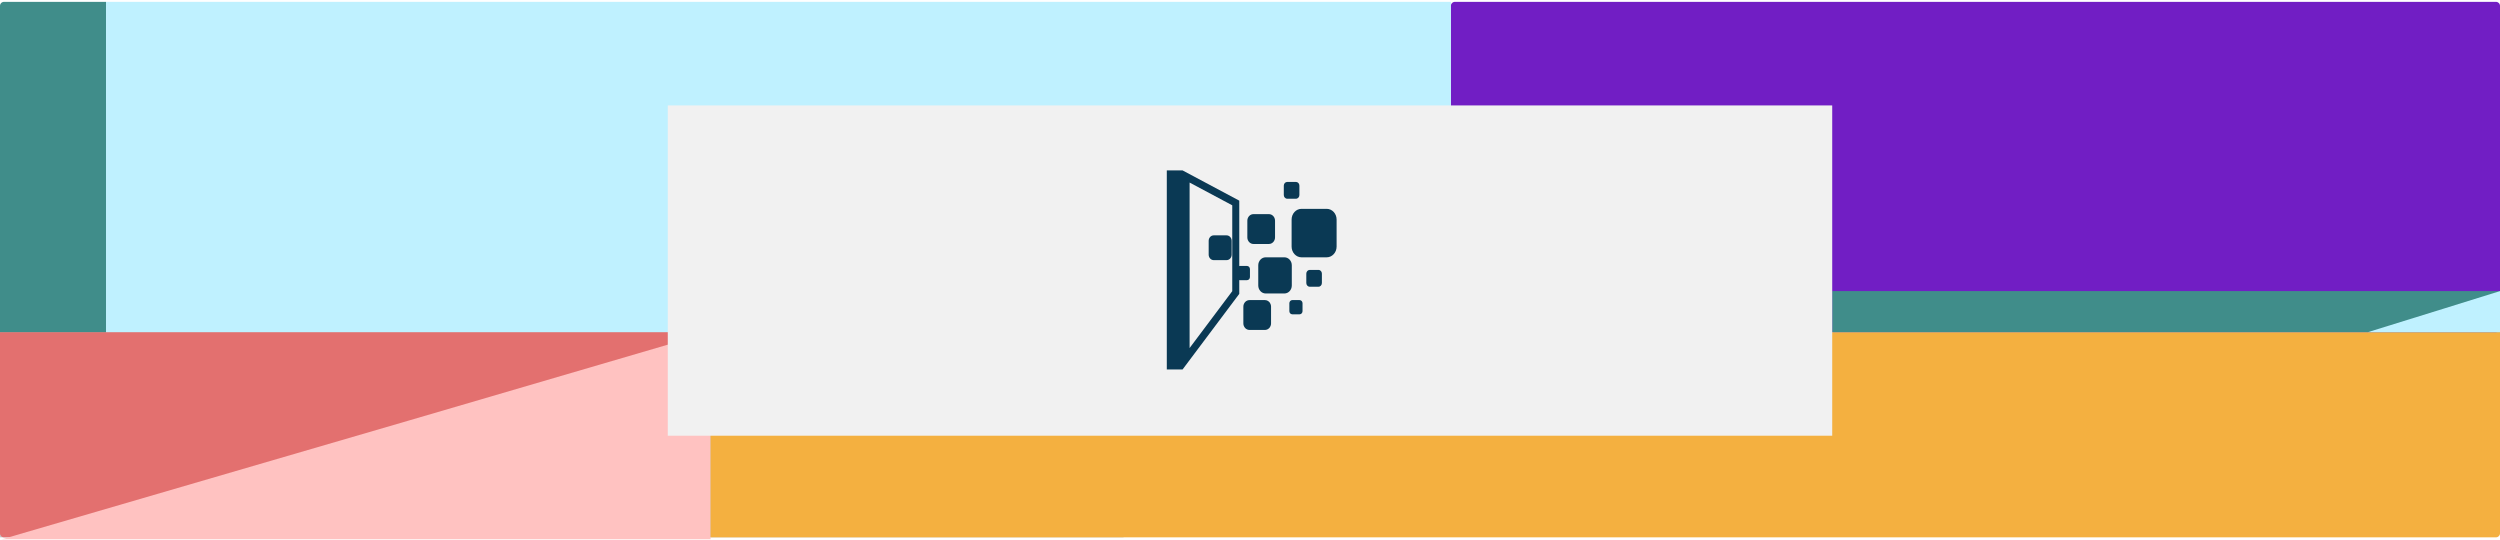
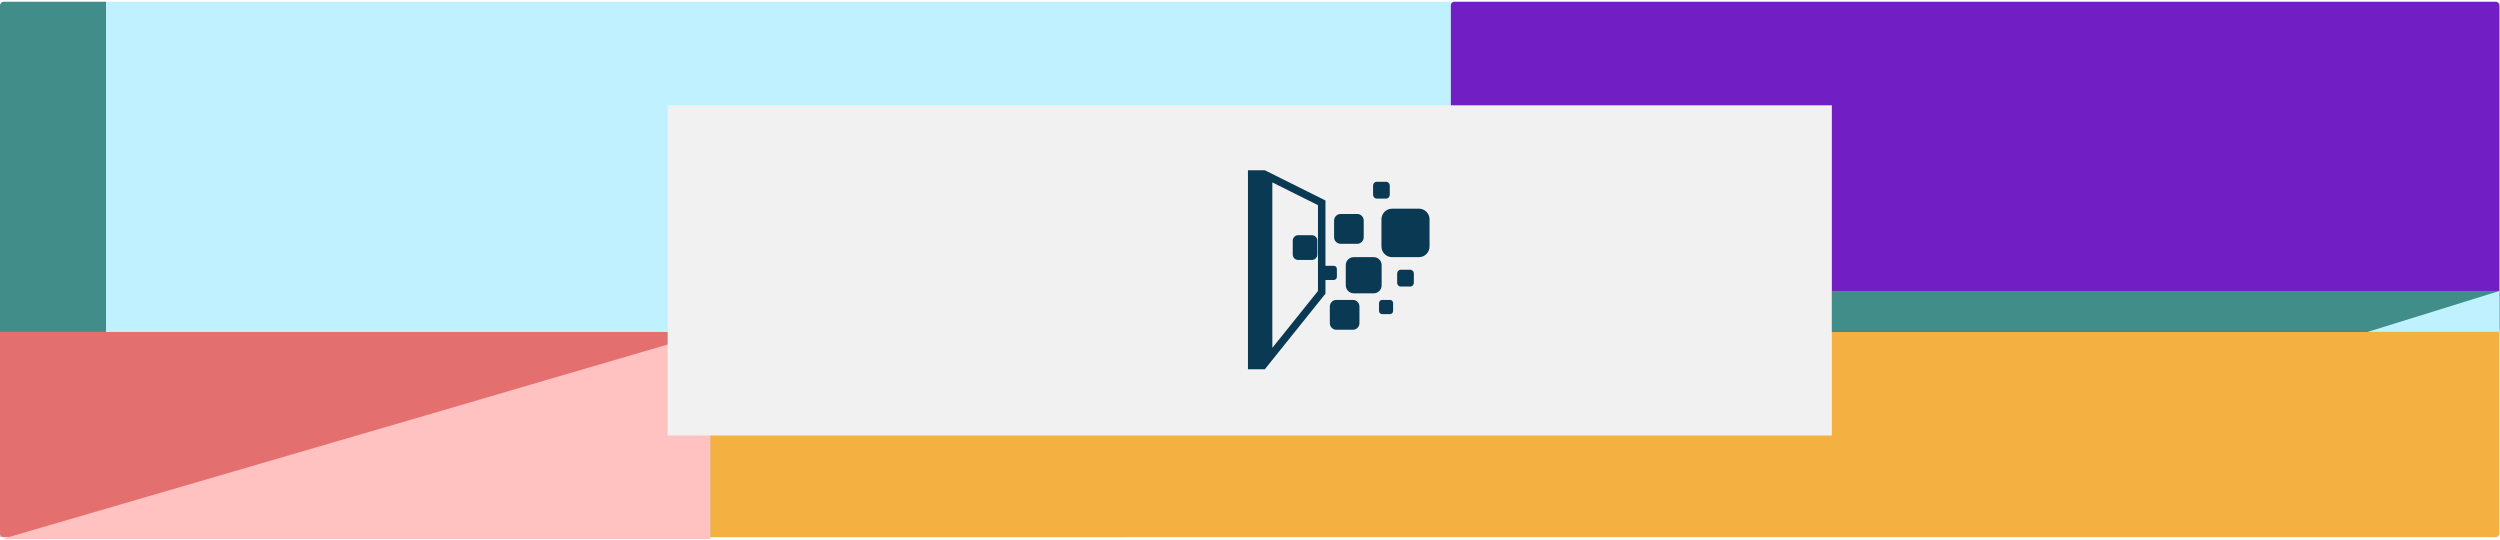
- <svg xmlns="http://www.w3.org/2000/svg" width="1247" height="269" viewBox="0 0 1247 269" fill="none">
-   <rect y="51.614" width="560.408" height="216.411" fill="#C4C4C4" />
-   <path d="M0 165.669H353.502V268.025H2C0.895 268.025 0 267.13 0 266.025V165.669Z" fill="#E3706F" />
-   <path d="M204.294 209.655L354.43 165.669V269H0.928L204.294 209.655Z" fill="#FFC2C1" />
-   <path d="M354.43 165.669H1247V266.025C1247 267.13 1246.1 268.025 1245 268.025H354.43V165.669Z" fill="#F4B040" />
-   <path d="M0 2.924C0 1.819 0.895 0.924 2 0.924H52.886V165.669H0V2.924Z" fill="#408D8A" />
-   <path d="M723.705 2.924C723.705 1.819 724.601 0.924 725.705 0.924H1245C1246.1 0.924 1247 1.819 1247 2.924V163.669C1247 164.773 1246.1 165.669 1245 165.669H725.705C724.601 165.669 723.705 164.773 723.705 163.669V2.924Z" fill="#711EC4" />
-   <rect x="52.886" y="0.924" width="670.819" height="164.745" fill="#BFF1FF" />
-   <rect width="20.471" height="333.09" transform="matrix(-5.64807e-08 -1 -1 3.3829e-08 1247 165.669)" fill="#408D8A" />
-   <path d="M1219.02 153.912L1247 145.198V165.669H1181.12L1219.02 153.912Z" fill="#BFF1FF" />
-   <rect x="333.09" y="52.589" width="580.82" height="164.745" fill="#F1F1F1" />
-   <path d="M605.41 129.754H611.825C613.213 129.754 614.354 128.524 614.354 127.033V120.116C614.354 118.624 613.213 117.395 611.825 117.395H605.41C604.017 117.395 602.886 118.618 602.886 120.116V127.033C602.886 128.524 604.017 129.754 605.41 129.754Z" fill="#0A3954" />
-   <path d="M625.212 121.696H632.948C634.624 121.696 635.988 120.222 635.988 118.419V110.084C635.988 108.28 634.624 106.809 632.948 106.809H625.212C623.54 106.809 622.172 108.28 622.172 110.084V118.419C622.172 120.221 623.54 121.696 625.212 121.696Z" fill="#0A3954" />
-   <path d="M630.961 149.689H623.223C621.552 149.689 620.183 151.16 620.183 152.966V161.304C620.183 163.097 621.552 164.576 623.223 164.576H630.961C632.629 164.576 634.001 163.097 634.001 161.304V152.966C634.001 151.168 632.629 149.689 630.961 149.689Z" fill="#0A3954" />
-   <path d="M644.349 142.417V132.321C644.349 130.137 642.698 128.35 640.671 128.35H631.304C629.281 128.35 627.621 130.137 627.621 132.321V142.417C627.621 144.598 629.281 146.387 631.304 146.387H640.671C642.694 146.387 644.349 144.598 644.349 142.417Z" fill="#0A3954" />
-   <path d="M642.068 99.13H646.424C647.362 99.13 648.14 98.297 648.14 97.285V92.591C648.14 91.579 647.365 90.747 646.424 90.747H642.068C641.134 90.747 640.357 91.579 640.357 92.591V97.284C640.357 98.298 641.134 99.13 642.068 99.13Z" fill="#0A3954" />
-   <path d="M657.651 134.632H653.295C652.353 134.632 651.583 135.464 651.583 136.482V141.175C651.583 142.19 652.353 143.024 653.295 143.024H657.651C658.589 143.024 659.359 142.198 659.359 141.175V136.482C659.359 135.464 658.593 134.632 657.651 134.632Z" fill="#0A3954" />
-   <path d="M622.026 139.747C622.814 139.747 623.472 139.042 623.472 138.191V134.224C623.472 133.364 622.814 132.664 622.026 132.664H618.34C618.268 132.664 618.231 132.738 618.149 132.754V100.08L589.874 85H582V184.278H589.874L618.148 146.575V139.67C618.23 139.678 618.268 139.756 618.339 139.756H622.025V139.747H622.026ZM614.651 145.233L593.371 173.605V91.062L614.651 102.415V145.233Z" fill="#0A3954" />
-   <path d="M648.26 149.689H644.574C643.783 149.689 643.129 150.394 643.129 151.25V155.21C643.129 156.07 643.779 156.775 644.574 156.775H648.251C649.045 156.775 649.7 156.07 649.7 155.21V151.25C649.704 150.394 649.05 149.689 648.26 149.689Z" fill="#0A3954" />
-   <path d="M661.753 104.167H649.189C646.473 104.167 644.254 106.563 644.254 109.491V123.027C644.254 125.949 646.473 128.351 649.189 128.351H661.753C664.473 128.351 666.696 125.949 666.696 123.027V109.491C666.696 106.562 664.473 104.167 661.753 104.167Z" fill="#0A3954" />
+ <svg xmlns="http://www.w3.org/2000/svg" width="1331" height="287" viewBox="0 0 1331 287" fill="none">
+   <rect y="55.018" width="598.036" height="230.941" fill="#C4C4C4" />
+   <path d="M0 176.73H377.238V285.96H2C0.895 285.96 0 285.064 0 283.96V176.73Z" fill="#E3706F" />
+   <path d="M218.011 223.67L378.228 176.73V287H0.99L218.011 223.67Z" fill="#FFC2C1" />
+   <path d="M378.228 176.73H1330.73V283.96C1330.73 285.064 1329.83 285.96 1328.73 285.96H378.228V176.73Z" fill="#F4B040" />
+   <path d="M0 2.924C0 1.819 0.895 0.924 2 0.924H56.437V176.731H0V2.924Z" fill="#408D8A" />
+   <path d="M772.299 2.924C772.299 1.819 773.194 0.924 774.299 0.924H1328.73C1329.83 0.924 1330.73 1.819 1330.73 2.924V174.731C1330.73 175.835 1329.83 176.731 1328.73 176.731H774.299C773.194 176.731 772.299 175.835 772.299 174.731V2.924Z" fill="#711EC4" />
+   <rect x="56.437" y="0.924" width="715.861" height="175.807" fill="#BFF1FF" />
+   <rect width="21.846" height="355.455" transform="matrix(-5.64807e-08 -1 -1 3.3829e-08 1330.73 176.73)" fill="#408D8A" />
+   <path d="M1300.87 164.184L1330.73 154.885V176.731H1260.43L1300.87 164.184Z" fill="#BFF1FF" />
+   <rect x="355.455" y="56.058" width="619.819" height="175.807" fill="#F1F1F1" />
+   <path d="M691.134 138.405H698.457C700.042 138.405 701.345 137.092 701.345 135.5V128.12C701.345 126.527 700.042 125.215 698.457 125.215H691.134C689.545 125.215 688.253 126.521 688.253 128.12V135.5C688.253 137.092 689.544 138.405 691.134 138.405Z" fill="#0A3954" />
+   <path d="M713.74 129.805H722.571C724.485 129.805 726.042 128.232 726.042 126.309V117.413C726.042 115.489 724.485 113.919 722.571 113.919H713.74C711.831 113.919 710.269 115.489 710.269 117.413V126.309C710.269 128.231 711.832 129.805 713.74 129.805Z" fill="#0A3954" />
+   <path d="M720.303 159.677H711.47C709.562 159.677 707.999 161.247 707.999 163.175V172.072C707.999 173.986 709.562 175.565 711.47 175.565H720.303C722.207 175.565 723.774 173.986 723.774 172.072V163.175C723.773 161.256 722.207 159.677 720.303 159.677Z" fill="#0A3954" />
+   <path d="M735.587 151.918V141.144C735.587 138.813 733.702 136.906 731.388 136.906H720.694C718.385 136.906 716.491 138.813 716.491 141.144V151.918C716.491 154.245 718.385 156.154 720.694 156.154H731.388C733.698 156.154 735.587 154.245 735.587 151.918Z" fill="#0A3954" />
+   <path d="M732.983 105.724H737.956C739.027 105.724 739.914 104.835 739.914 103.756V98.746C739.914 97.666 739.03 96.778 737.956 96.778H732.983C731.917 96.778 731.029 97.666 731.029 98.746V103.755C731.029 104.836 731.917 105.724 732.983 105.724Z" fill="#0A3954" />
+   <path d="M750.773 143.61H745.8C744.724 143.61 743.846 144.498 743.846 145.584V150.592C743.846 151.676 744.725 152.566 745.8 152.566H750.773C751.843 152.566 752.722 151.684 752.722 150.592V145.584C752.722 144.498 751.848 143.61 750.773 143.61Z" fill="#0A3954" />
+   <path d="M710.103 149.068C711.002 149.068 711.754 148.316 711.754 147.408V143.175C711.754 142.257 711.002 141.509 710.103 141.509H705.895C705.813 141.509 705.77 141.589 705.677 141.606V106.738L673.398 90.645H664.41V196.589H673.398L705.676 156.355V148.986C705.77 148.995 705.813 149.078 705.895 149.078H710.103V149.068H710.103ZM701.684 154.923L677.391 185.2V97.115L701.684 109.229V154.923Z" fill="#0A3954" />
+   <path d="M740.051 159.677H735.843C734.941 159.677 734.194 160.43 734.194 161.344V165.569C734.194 166.488 734.937 167.24 735.843 167.24H740.042C740.948 167.24 741.695 166.488 741.695 165.569V161.344C741.7 160.43 740.953 159.677 740.051 159.677Z" fill="#0A3954" />
+   <path d="M755.455 111.1H741.113C738.012 111.1 735.479 113.656 735.479 116.781V131.226C735.479 134.343 738.012 136.907 741.113 136.907H755.455C758.561 136.907 761.098 134.344 761.098 131.226V116.78C761.098 113.655 758.561 111.1 755.455 111.1Z" fill="#0A3954" />
</svg>
